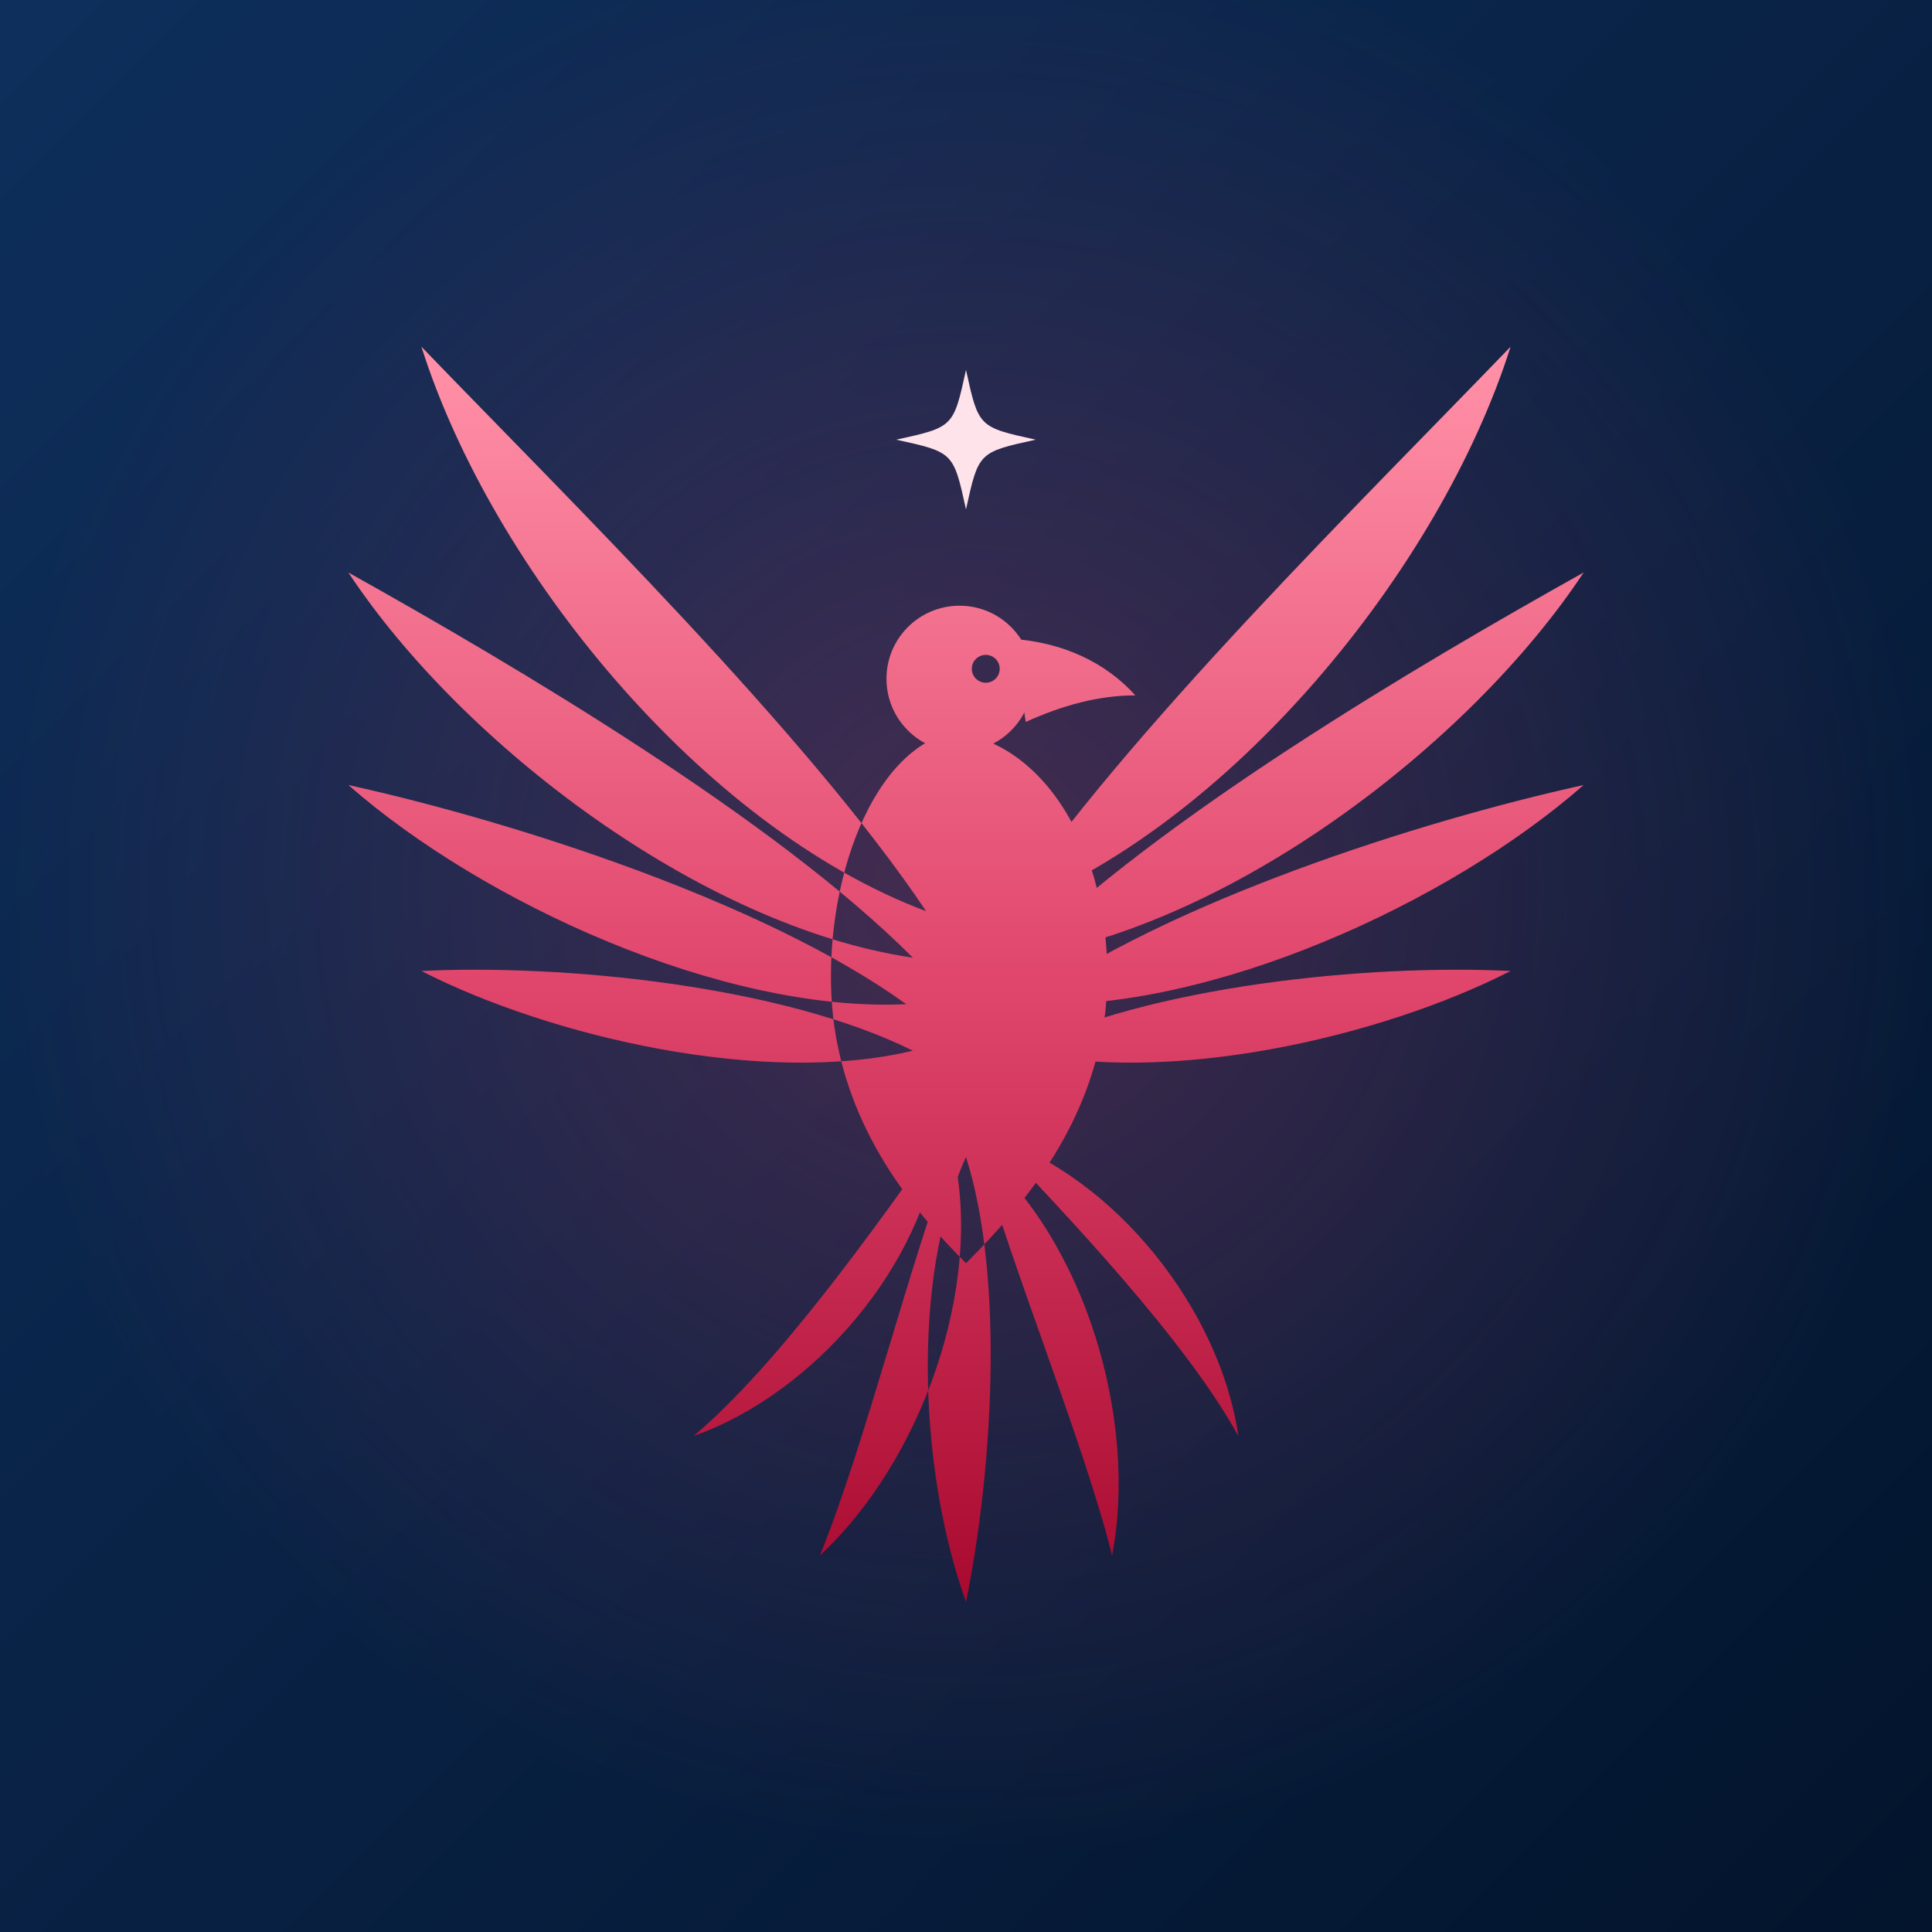
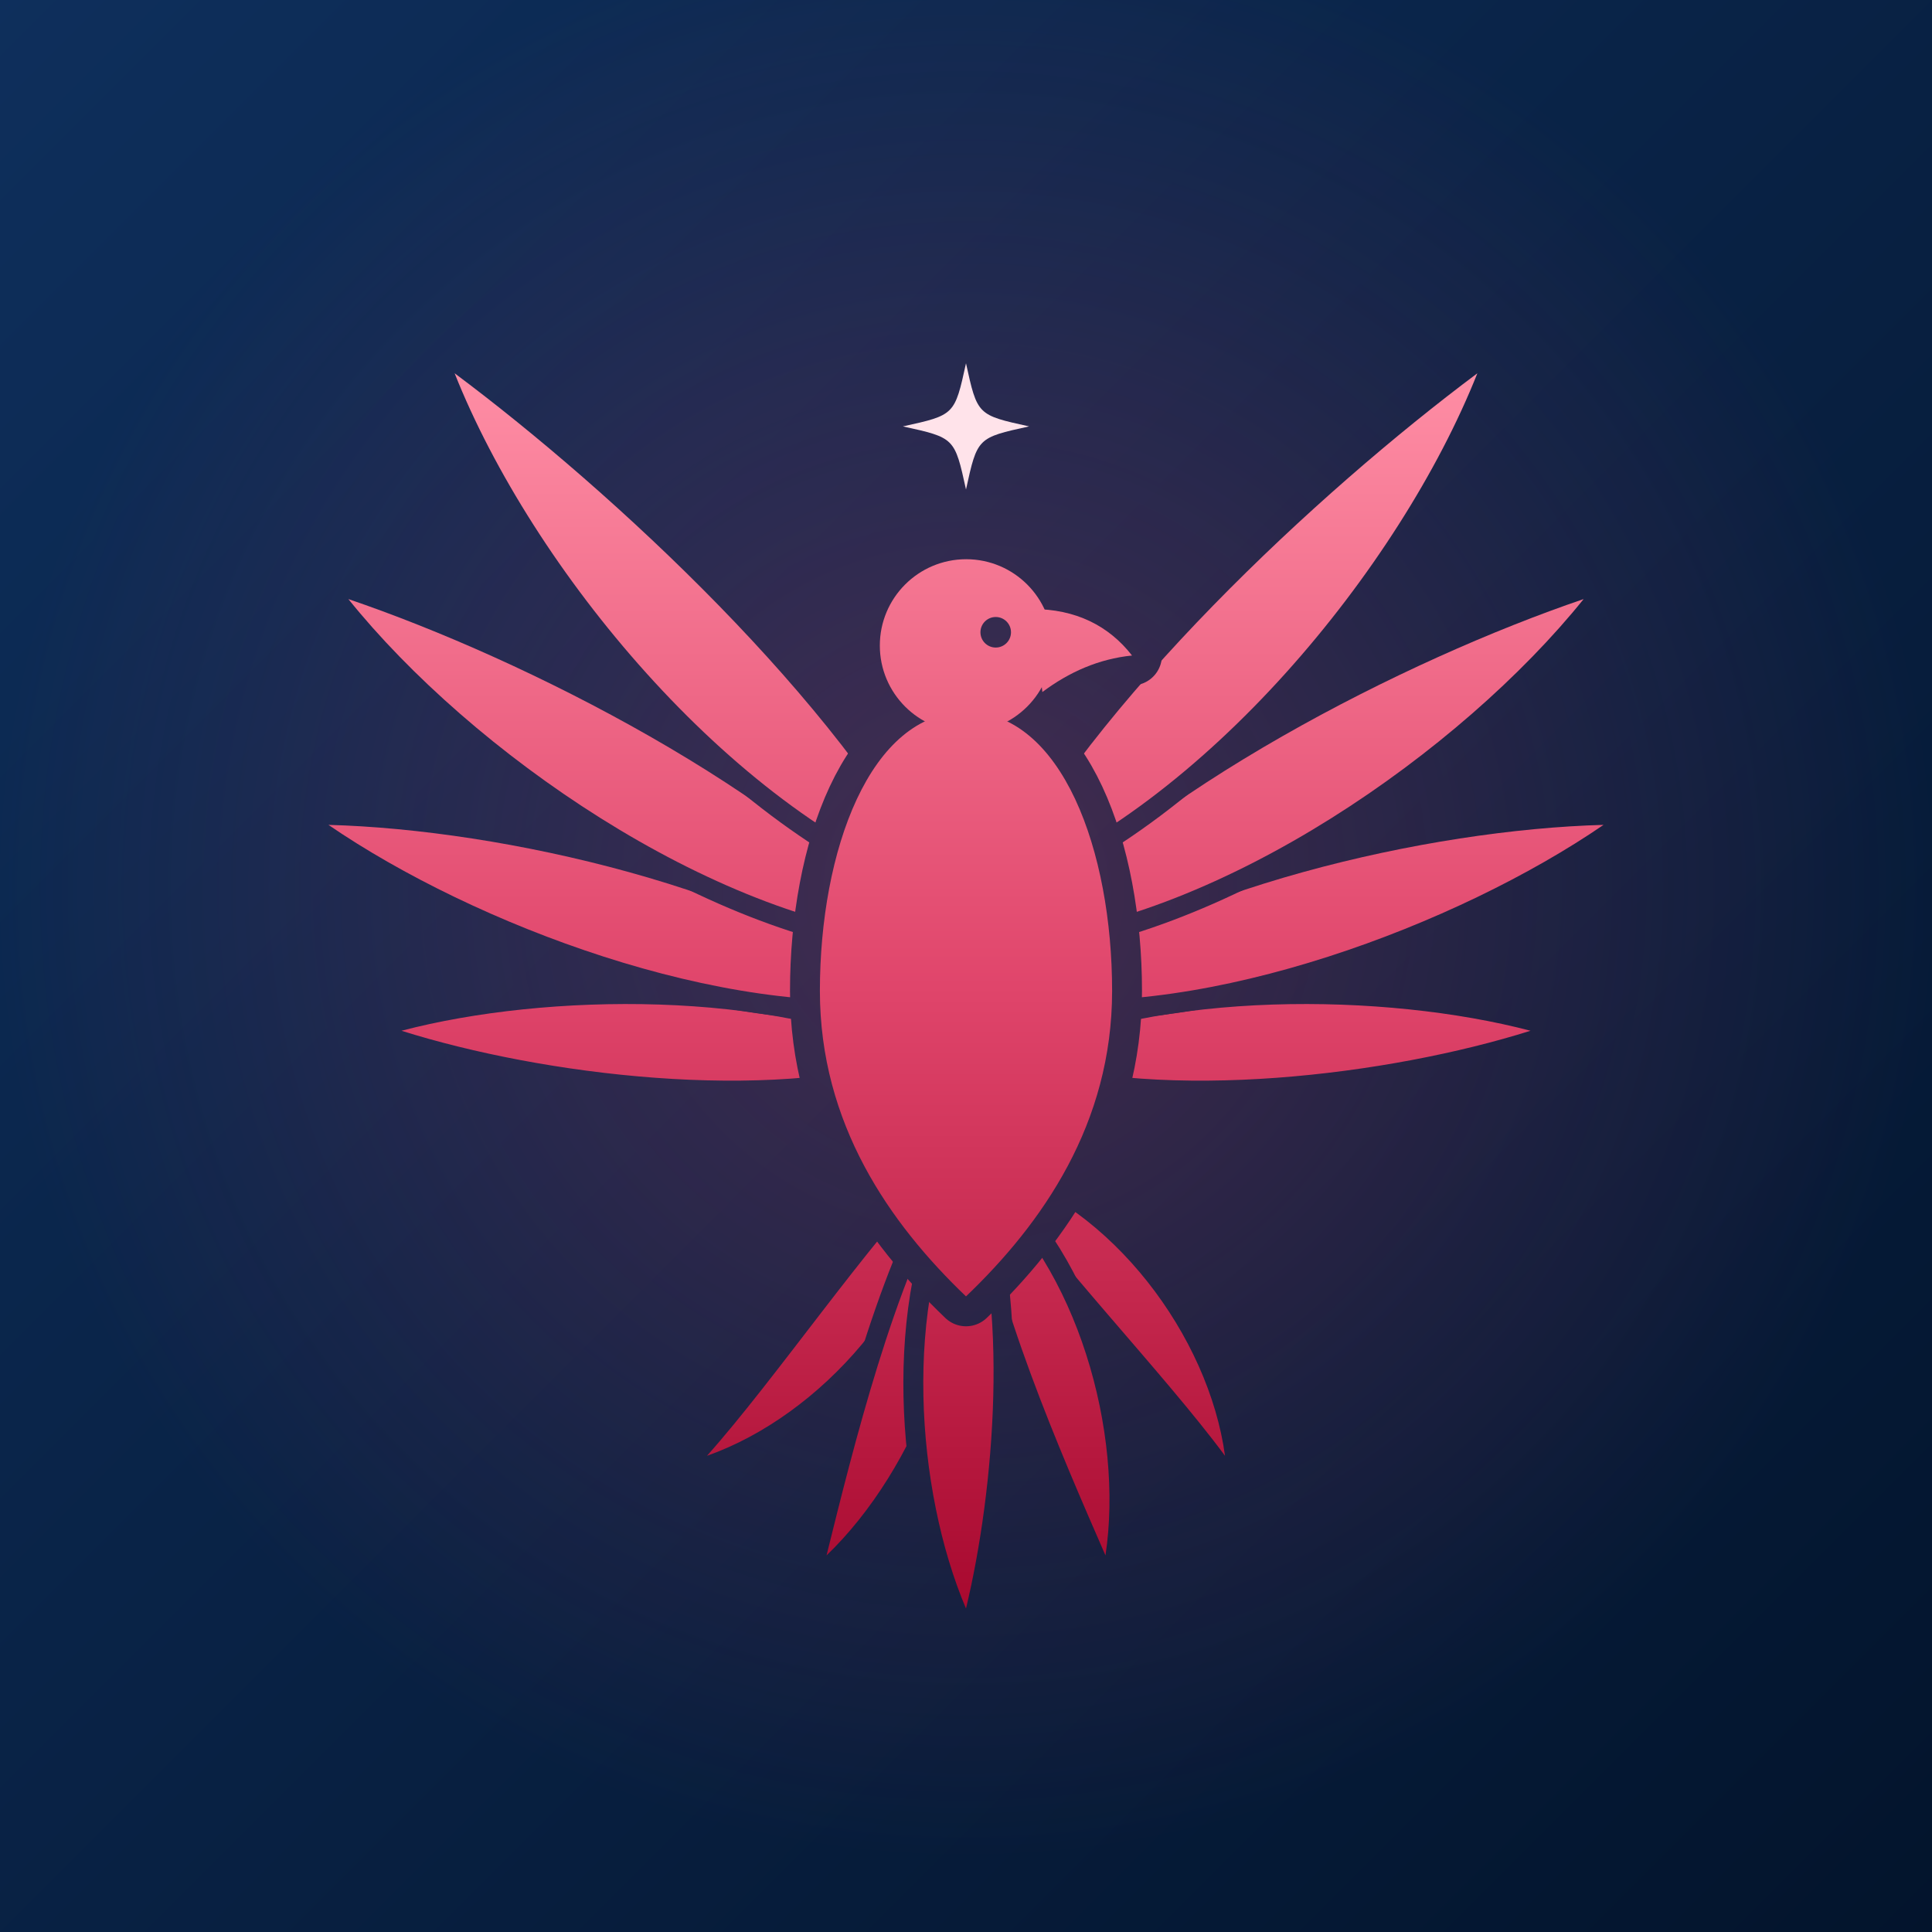
<svg xmlns="http://www.w3.org/2000/svg" viewBox="0 0 512 512" width="512" height="512">
  <defs>
    <linearGradient id="bg" x1="0" y1="0" x2="1" y2="1">
      <stop offset="0" stop-color="#0E2F5C" />
      <stop offset="1" stop-color="#03142C" />
    </linearGradient>
-     <linearGradient id="g" x1="0" y1="99" x2="0" y2="470" gradientUnits="userSpaceOnUse">
+     <linearGradient id="g" x1="0" y1="93" x2="0" y2="468" gradientUnits="userSpaceOnUse">
      <stop offset="0" stop-color="#FF8FA6" />
      <stop offset=".5" stop-color="#E0456B" />
      <stop offset="1" stop-color="#A8092F" />
    </linearGradient>
    <radialGradient id="glow" cx=".5" cy=".46" r=".5">
      <stop offset="0" stop-color="#E0456B" stop-opacity=".28" />
      <stop offset="1" stop-color="#E0456B" stop-opacity="0" />
    </radialGradient>
  </defs>
  <rect width="512" height="512" rx="0" fill="url(#bg)" />
  <rect width="512" height="512" rx="0" fill="url(#glow)" />
-   <g transform="translate(256 256) scale(0.88) translate(-256 -278.5)">
-     <path d="M244 262 C208.1 208.4 136.3 138 92 92 C113.1 158.8 176.5 236.7 244 262Z M268 262 C303.9 208.4 375.7 138 420 92 C398.9 158.8 335.5 236.7 268 262Z M240 276 C198.6 234.4 120.5 188.2 70 160 C104.3 211.9 176.6 266.7 240 276Z M272 276 C313.4 234.4 391.5 188.2 442 160 C407.7 211.9 335.4 266.7 272 276Z M238 290 C195.7 259.4 120 235 70 224 C110.4 259.5 182.7 292.6 238 290Z M274 290 C316.3 259.4 392 235 442 224 C401.6 259.5 329.3 292.6 274 290Z M240 304 C200.6 284.4 134.9 277.9 92 280 C131.3 300.1 195.7 314.7 240 304Z M272 304 C311.4 284.4 377.1 277.9 420 280 C380.7 300.1 316.3 314.7 272 304Z M256 336 C239 373.5 242.4 432.5 256 470 C263.7 432.5 267.9 373.5 256 336Z M252 334 C261.7 375 242.2 428.1 212 456 C225.6 422.6 239.1 367.6 252 334Z M260 334 C292.1 361.3 307.8 415.6 300 456 C291.2 421.1 269.5 368.7 260 334Z M248 330 C243.5 368.5 210 407.4 174 420 C199.4 398.6 229.1 356.7 248 330Z M264 330 C300.9 341.9 332.6 382.2 338 420 C322 391 286.5 353.7 264 330Z M252 208 C284 212 302 252 298 292 C294 326 274 350 256 368 C240 352 220 328 216 294 C212 258 226 214 252 208Z M270 180 C285 181 298 187 307 197 C296 197 285 200 274 205 Z" fill="url(#g)" />
-     <path d="M254 170 a22 22 0 1 0 0.1 0Z M262 184.8 a4.2 4.2 0 1 1 -0.1 0Z" fill="url(#g)" fill-rule="evenodd" />
-     <path d="M256 99 C259.78 116.22 259.78 116.22 277 120 C259.78 123.78 259.78 123.78 256 141 C252.22 123.78 252.22 123.78 235 120 C252.22 116.22 252.22 116.22 256 99Z" fill="#FFE3EA" />
+   <g transform="translate(256 256) scale(0.88) translate(-256 -274.5)">
+     <defs>
+       <mask id="hm6-0" maskUnits="userSpaceOnUse" x="0" y="0" width="512" height="512">
+         <rect width="512" height="512" fill="#fff" />
+         <path d="M256 198 C285 198 300 240 300 282 C300 322 279 352 256 374 C233 352 212 322 212 282 C212 240 227 198 256 198Z M276 167 C289 167 299 172 306 181 C296 182 287 186 279 192Z M256 152 a26 26 0 1 0 0.1 0Z" fill="#000" stroke="#000" stroke-width="18" stroke-linejoin="round" />
+       </mask>
+       <mask id="hm6-1" maskUnits="userSpaceOnUse" x="0" y="0" width="512" height="512">
+         <rect width="512" height="512" fill="#fff" />
+         <path d="M256 198 C285 198 300 240 300 282 C300 322 279 352 256 374 C233 352 212 322 212 282 C212 240 227 198 256 198Z M276 167 C289 167 299 172 306 181 C296 182 287 186 279 192Z M256 152 a26 26 0 1 0 0.1 0Z" fill="#000" stroke="#000" stroke-width="18" stroke-linejoin="round" />
+         <path d="M246 250 C218.1 195.3 150.1 131.9 102 96 C125.4 154.9 184.6 226.6 246 250Z" fill="#000" stroke="#000" stroke-width="12" stroke-linejoin="round" />
+       </mask>
+       <mask id="hm6-2" maskUnits="userSpaceOnUse" x="0" y="0" width="512" height="512">
+         <rect width="512" height="512" fill="#fff" />
+         <path d="M256 198 C285 198 300 240 300 282 C300 322 279 352 256 374 C233 352 212 322 212 282 C212 240 227 198 256 198Z M276 167 C289 167 299 172 306 181 C296 182 287 186 279 192Z M256 152 a26 26 0 1 0 0.1 0Z" fill="#000" stroke="#000" stroke-width="18" stroke-linejoin="round" />
+         <path d="M246 250 C218.1 195.3 150.1 131.9 102 96 C125.4 154.9 184.6 226.6 246 250Z" fill="#000" stroke="#000" stroke-width="12" stroke-linejoin="round" />
+         <path d="M240 266 C201.7 222 123.8 182.3 70 164 C107.1 210.1 178.9 259.9 240 266Z" fill="#000" stroke="#000" stroke-width="12" stroke-linejoin="round" />
+       </mask>
+       <mask id="hm6-3" maskUnits="userSpaceOnUse" x="0" y="0" width="512" height="512">
+         <rect width="512" height="512" fill="#fff" />
+         <path d="M256 198 C285 198 300 240 300 282 C300 322 279 352 256 374 C233 352 212 322 212 282 C212 240 227 198 256 198Z M276 167 C289 167 299 172 306 181 C296 182 287 186 279 192Z M256 152 a26 26 0 1 0 0.1 0Z" fill="#000" stroke="#000" stroke-width="18" stroke-linejoin="round" />
+         <path d="M246 250 C218.1 195.3 150.1 131.9 102 96 C125.4 154.9 184.6 226.6 246 250Z" fill="#000" stroke="#000" stroke-width="12" stroke-linejoin="round" />
+         <path d="M240 266 C201.7 222 123.8 182.3 70 164 C107.1 210.1 178.9 259.9 240 266Z" fill="#000" stroke="#000" stroke-width="12" stroke-linejoin="round" />
+         <path d="M238 284 C194.7 251.2 116.6 233.4 64 232 C108.1 262.2 183 290.3 238 284Z" fill="#000" stroke="#000" stroke-width="12" stroke-linejoin="round" />
+       </mask>
+       <mask id="hm6-4" maskUnits="userSpaceOnUse" x="0" y="0" width="512" height="512">
+         <rect width="512" height="512" fill="#fff" />
+         <path d="M256 198 C285 198 300 240 300 282 C300 322 279 352 256 374 C233 352 212 322 212 282 C212 240 227 198 256 198Z M276 167 C289 167 299 172 306 181 C296 182 287 186 279 192Z M256 152 a26 26 0 1 0 0.1 0Z" fill="#000" stroke="#000" stroke-width="18" stroke-linejoin="round" />
+       </mask>
+       <mask id="hm6-5" maskUnits="userSpaceOnUse" x="0" y="0" width="512" height="512">
+         <rect width="512" height="512" fill="#fff" />
+         <path d="M256 198 C285 198 300 240 300 282 C300 322 279 352 256 374 C233 352 212 322 212 282 C212 240 227 198 256 198Z M276 167 C289 167 299 172 306 181 C296 182 287 186 279 192Z M256 152 a26 26 0 1 0 0.1 0Z" fill="#000" stroke="#000" stroke-width="18" stroke-linejoin="round" />
+         <path d="M266 250 C293.9 195.3 361.9 131.9 410 96 C386.6 154.9 327.4 226.6 266 250Z" fill="#000" stroke="#000" stroke-width="12" stroke-linejoin="round" />
+       </mask>
+       <mask id="hm6-6" maskUnits="userSpaceOnUse" x="0" y="0" width="512" height="512">
+         <rect width="512" height="512" fill="#fff" />
+         <path d="M256 198 C285 198 300 240 300 282 C300 322 279 352 256 374 C233 352 212 322 212 282 C212 240 227 198 256 198Z M276 167 C289 167 299 172 306 181 C296 182 287 186 279 192Z M256 152 a26 26 0 1 0 0.1 0Z" fill="#000" stroke="#000" stroke-width="18" stroke-linejoin="round" />
+         <path d="M266 250 C293.9 195.3 361.9 131.9 410 96 C386.6 154.9 327.4 226.6 266 250Z" fill="#000" stroke="#000" stroke-width="12" stroke-linejoin="round" />
+         <path d="M272 266 C310.3 222 388.2 182.3 442 164 C404.9 210.1 333.1 259.9 272 266Z" fill="#000" stroke="#000" stroke-width="12" stroke-linejoin="round" />
+       </mask>
+       <mask id="hm6-7" maskUnits="userSpaceOnUse" x="0" y="0" width="512" height="512">
+         <rect width="512" height="512" fill="#fff" />
+         <path d="M256 198 C285 198 300 240 300 282 C300 322 279 352 256 374 C233 352 212 322 212 282 C212 240 227 198 256 198Z M276 167 C289 167 299 172 306 181 C296 182 287 186 279 192Z M256 152 a26 26 0 1 0 0.1 0Z" fill="#000" stroke="#000" stroke-width="18" stroke-linejoin="round" />
+         <path d="M266 250 C293.9 195.3 361.9 131.9 410 96 C386.6 154.9 327.4 226.6 266 250Z" fill="#000" stroke="#000" stroke-width="12" stroke-linejoin="round" />
+         <path d="M272 266 C310.3 222 388.2 182.3 442 164 C404.9 210.1 333.1 259.9 272 266Z" fill="#000" stroke="#000" stroke-width="12" stroke-linejoin="round" />
+         <path d="M274 284 C317.3 251.2 395.4 233.4 448 232 C403.9 262.2 329 290.3 274 284Z" fill="#000" stroke="#000" stroke-width="12" stroke-linejoin="round" />
+       </mask>
+       <mask id="hm6-8" maskUnits="userSpaceOnUse" x="0" y="0" width="512" height="512">
+         <rect width="512" height="512" fill="#fff" />
+         <path d="M256 198 C285 198 300 240 300 282 C300 322 279 352 256 374 C233 352 212 322 212 282 C212 240 227 198 256 198Z M276 167 C289 167 299 172 306 181 C296 182 287 186 279 192Z M256 152 a26 26 0 1 0 0.1 0Z" fill="#000" stroke="#000" stroke-width="18" stroke-linejoin="round" />
+       </mask>
+       <mask id="hm6-9" maskUnits="userSpaceOnUse" x="0" y="0" width="512" height="512">
+         <rect width="512" height="512" fill="#fff" />
+         <path d="M256 198 C285 198 300 240 300 282 C300 322 279 352 256 374 C233 352 212 322 212 282 C212 240 227 198 256 198Z M276 167 C289 167 299 172 306 181 C296 182 287 186 279 192Z M256 152 a26 26 0 1 0 0.1 0Z" fill="#000" stroke="#000" stroke-width="18" stroke-linejoin="round" />
+         <path d="M256 340 C237 375.8 240.8 432.2 256 468 C264.6 432.2 269.3 375.8 256 340Z" fill="#000" stroke="#000" stroke-width="12" stroke-linejoin="round" />
+       </mask>
+       <mask id="hm6-10" maskUnits="userSpaceOnUse" x="0" y="0" width="512" height="512">
+         <rect width="512" height="512" fill="#fff" />
+         <path d="M256 198 C285 198 300 240 300 282 C300 322 279 352 256 374 C233 352 212 322 212 282 C212 240 227 198 256 198Z M276 167 C289 167 299 172 306 181 C296 182 287 186 279 192Z M256 152 a26 26 0 1 0 0.1 0Z" fill="#000" stroke="#000" stroke-width="18" stroke-linejoin="round" />
+         <path d="M256 340 C237 375.8 240.8 432.2 256 468 C264.6 432.2 269.3 375.8 256 340Z" fill="#000" stroke="#000" stroke-width="12" stroke-linejoin="round" />
+         <path d="M252 340 C260.3 377.8 240.9 426.2 214 452 C222 419.7 234.5 369 252 340Z" fill="#000" stroke="#000" stroke-width="12" stroke-linejoin="round" />
+       </mask>
+       <mask id="hm6-11" maskUnits="userSpaceOnUse" x="0" y="0" width="512" height="512">
+         <rect width="512" height="512" fill="#fff" />
+         <path d="M256 198 C285 198 300 240 300 282 C300 322 279 352 256 374 C233 352 212 322 212 282 C212 240 227 198 256 198Z M276 167 C289 167 299 172 306 181 C296 182 287 186 279 192Z M256 152 a26 26 0 1 0 0.1 0Z" fill="#000" stroke="#000" stroke-width="18" stroke-linejoin="round" />
+         <path d="M256 340 C237 375.8 240.8 432.2 256 468 C264.6 432.2 269.3 375.8 256 340Z" fill="#000" stroke="#000" stroke-width="12" stroke-linejoin="round" />
+       </mask>
+       <mask id="hm6-12" maskUnits="userSpaceOnUse" x="0" y="0" width="512" height="512">
+         <rect width="512" height="512" fill="#fff" />
+         <path d="M256 198 C285 198 300 240 300 282 C300 322 279 352 256 374 C233 352 212 322 212 282 C212 240 227 198 256 198Z M276 167 C289 167 299 172 306 181 C296 182 287 186 279 192Z M256 152 a26 26 0 1 0 0.1 0Z" fill="#000" stroke="#000" stroke-width="18" stroke-linejoin="round" />
+         <path d="M256 340 C237 375.8 240.8 432.2 256 468 C264.6 432.2 269.3 375.8 256 340Z" fill="#000" stroke="#000" stroke-width="12" stroke-linejoin="round" />
+         <path d="M260 340 C289.6 364.9 303.6 415.1 298 452 C284.7 421.5 263.8 373.7 260 340Z" fill="#000" stroke="#000" stroke-width="12" stroke-linejoin="round" />
+       </mask>
+     </defs>
+     <path d="M246 250 C218.1 195.3 150.1 131.9 102 96 C125.4 154.9 184.6 226.6 246 250Z" fill="url(#g)" mask="url(#hm6-0)" />
+     <path d="M240 266 C201.7 222 123.8 182.3 70 164 C107.1 210.1 178.9 259.9 240 266Z" fill="url(#g)" mask="url(#hm6-1)" />
+     <path d="M238 284 C194.7 251.2 116.6 233.4 64 232 C108.1 262.2 183 290.3 238 284Z" fill="url(#g)" mask="url(#hm6-2)" />
+     <path d="M240 302 C197.8 281.8 129.8 282.5 86 294 C128.5 307.4 196 315.7 240 302Z" fill="url(#g)" mask="url(#hm6-3)" />
+     <path d="M266 250 C293.9 195.3 361.9 131.9 410 96 C386.6 154.9 327.4 226.6 266 250Z" fill="url(#g)" mask="url(#hm6-4)" />
+     <path d="M272 266 C310.3 222 388.2 182.3 442 164 C404.9 210.1 333.1 259.9 272 266Z" fill="url(#g)" mask="url(#hm6-5)" />
+     <path d="M274 284 C317.3 251.2 395.4 233.4 448 232 C403.9 262.2 329 290.3 274 284Z" fill="url(#g)" mask="url(#hm6-6)" />
+     <path d="M272 302 C314.2 281.8 382.2 282.5 426 294 C383.5 307.4 316 315.7 272 302Z" fill="url(#g)" mask="url(#hm6-7)" />
+     <path d="M256 340 C237 375.8 240.8 432.2 256 468 C264.6 432.2 269.3 375.8 256 340Z" fill="url(#g)" mask="url(#hm6-8)" />
+     <path d="M252 340 C260.3 377.8 240.9 426.2 214 452 C222 419.7 234.5 369 252 340Z" fill="url(#g)" mask="url(#hm6-9)" />
+     <path d="M248 336 C244.7 373.3 212.3 409.9 178 422 C198.7 398.8 226.2 358.3 248 336Z" fill="url(#g)" mask="url(#hm6-10)" />
+     <path d="M260 340 C289.6 364.9 303.6 415.1 298 452 C284.7 421.5 263.8 373.7 260 340Z" fill="url(#g)" mask="url(#hm6-11)" />
+     <path d="M264 336 C299.9 346.8 329.1 386 334 422 C315.5 397 281.4 361.8 264 336Z" fill="url(#g)" mask="url(#hm6-12)" />
+     <path d="M256 198 C285 198 300 240 300 282 C300 322 279 352 256 374 C233 352 212 322 212 282 C212 240 227 198 256 198Z M276 167 C289 167 299 172 306 181 C296 182 287 186 279 192Z" fill="url(#g)" />
+     <path d="M256 152 a26 26 0 1 0 0.1 0Z M265 169.4 a4.6 4.6 0 1 1 -0.1 0Z" fill="url(#g)" fill-rule="evenodd" />
+     <path d="M256 93 C259.42 108.58 259.42 108.58 275 112 C259.42 115.42 259.42 115.42 256 131 C252.58 115.42 252.58 115.42 237 112 C252.58 108.58 252.58 108.58 256 93Z" fill="#FFE3EA" />
  </g>
</svg>
